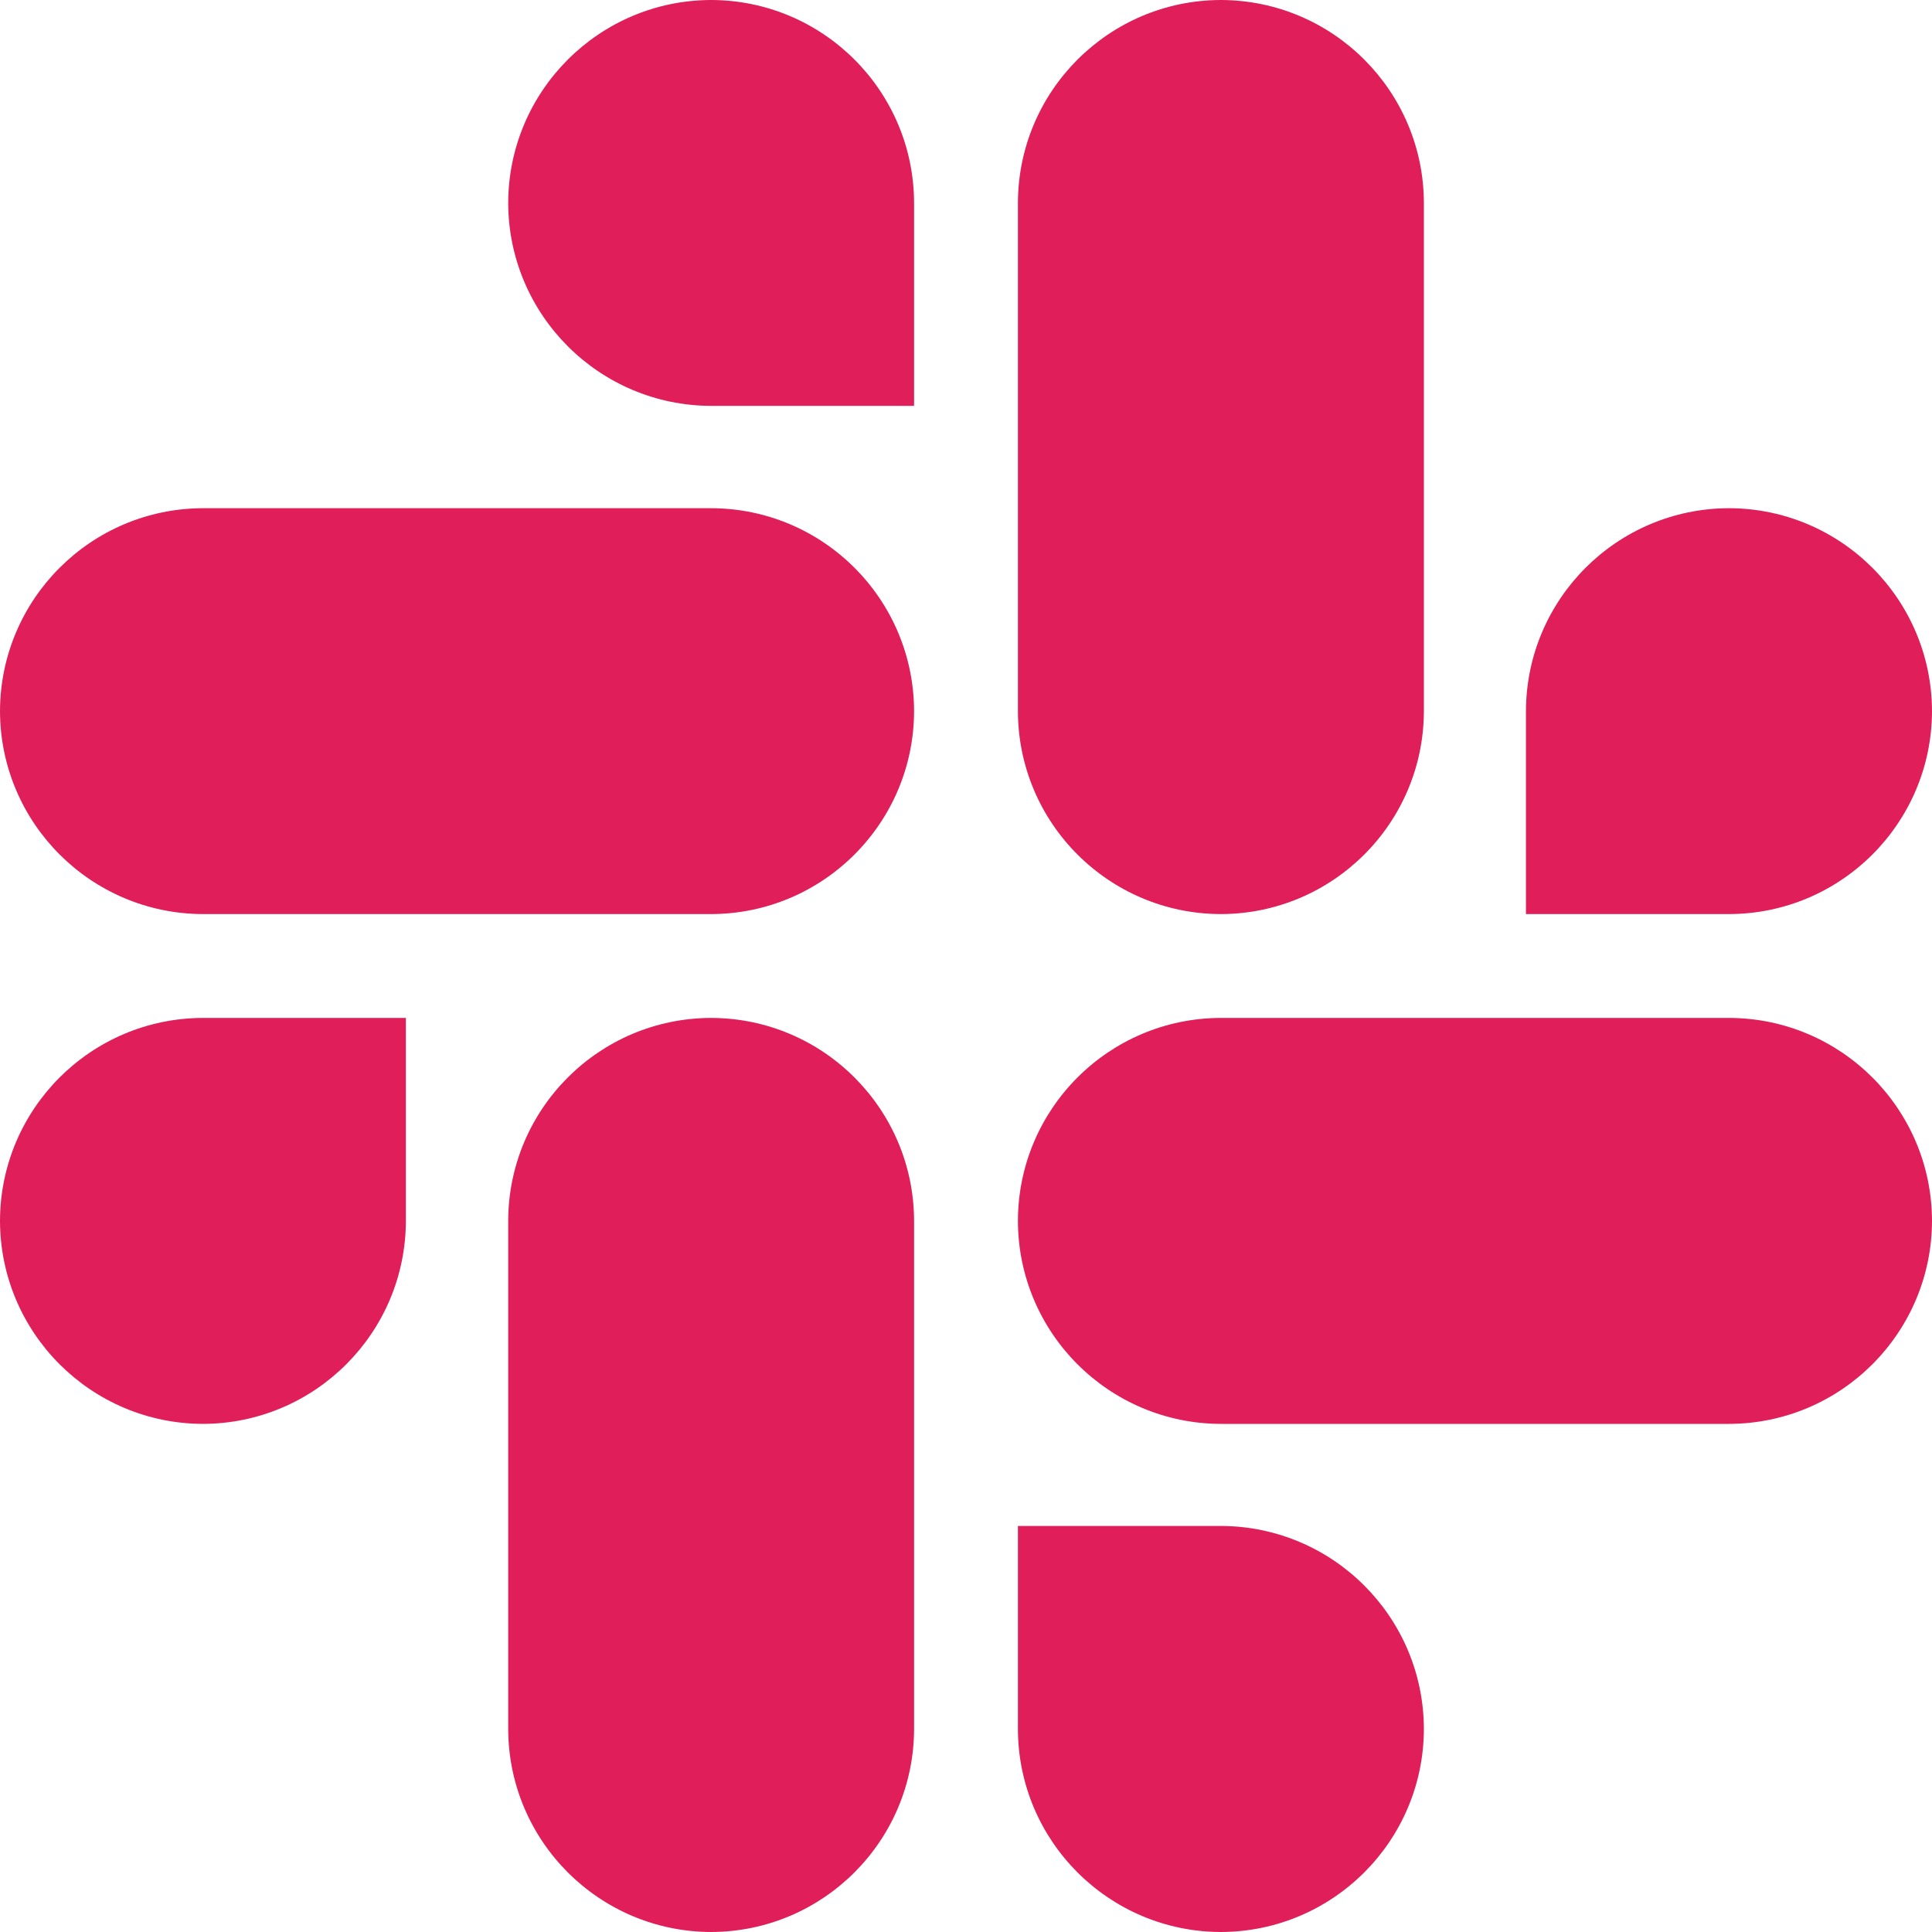
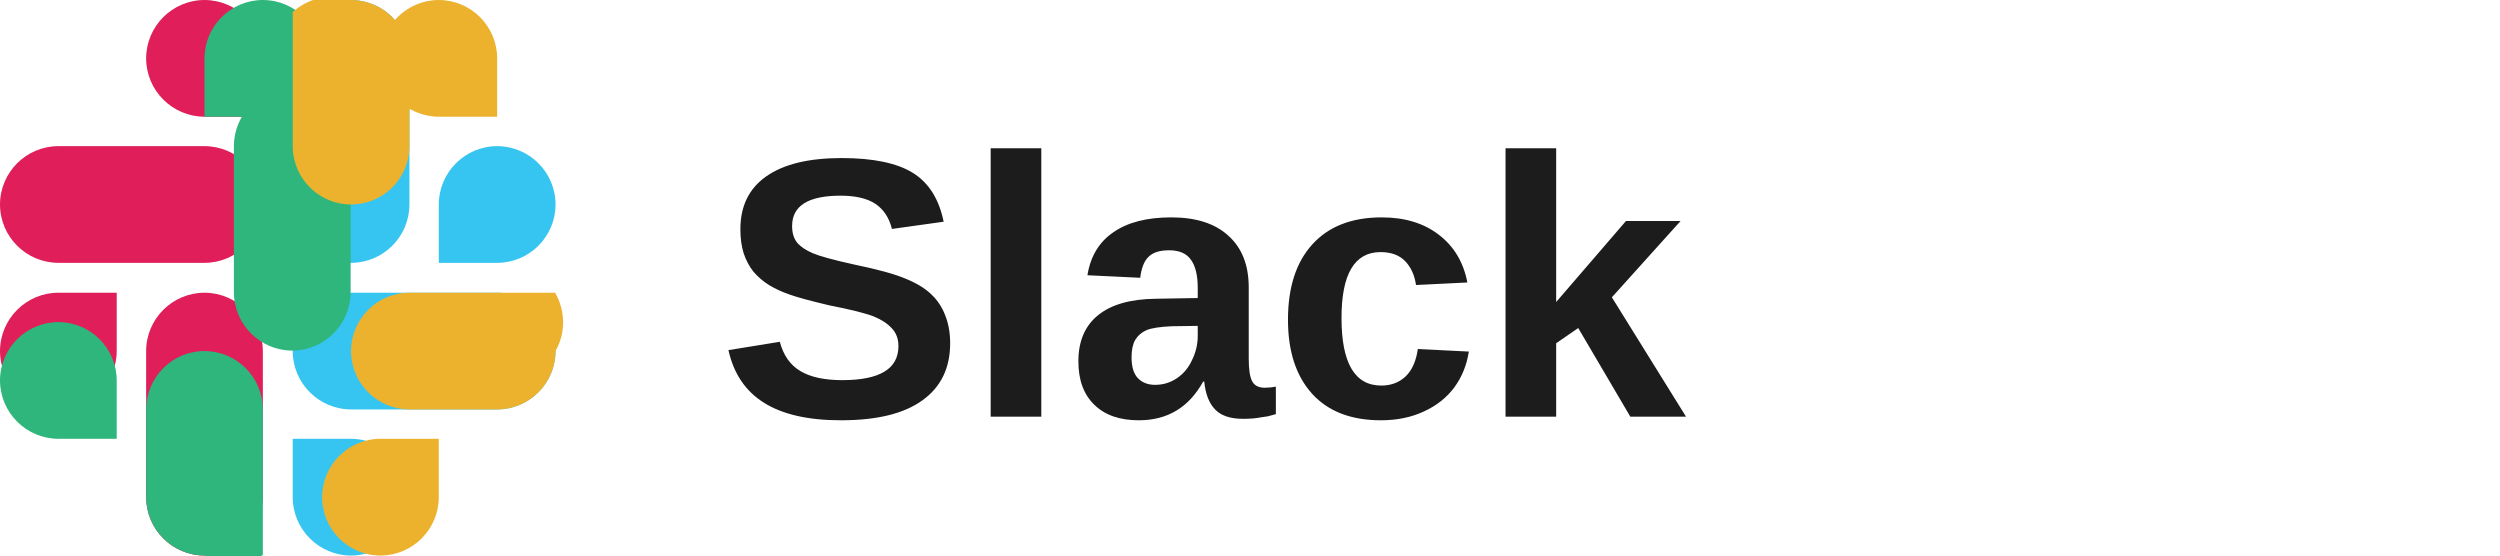
- <svg xmlns="http://www.w3.org/2000/svg" viewBox="0 0 24 24">
-   <path fill="#E01E5A" d="M5.042 15.165a2.528 2.528 0 01-2.52 2.523A2.528 2.528 0 010 15.165a2.527 2.527 0 012.522-2.52h2.52v2.52zm1.271 0a2.527 2.527 0 012.521-2.52 2.527 2.527 0 012.521 2.52v6.313A2.528 2.528 0 018.834 24a2.528 2.528 0 01-2.521-2.522v-6.313zM8.834 5.042a2.528 2.528 0 01-2.521-2.52A2.528 2.528 0 018.834 0a2.527 2.527 0 012.521 2.522v2.52H8.834zm0 1.271a2.527 2.527 0 012.521 2.521 2.527 2.527 0 01-2.521 2.521H2.522A2.528 2.528 0 010 8.834a2.528 2.528 0 012.522-2.521h6.312zm10.122 2.521a2.528 2.528 0 012.522-2.521A2.528 2.528 0 0124 8.834a2.527 2.527 0 01-2.522 2.521h-2.522V8.834zm-1.268 0a2.527 2.527 0 01-2.523 2.521 2.526 2.526 0 01-2.52-2.521V2.522A2.527 2.527 0 0115.165 0a2.528 2.528 0 012.523 2.522v6.312zm-2.523 10.122a2.528 2.528 0 012.523 2.522A2.528 2.528 0 0115.165 24a2.527 2.527 0 01-2.52-2.522v-2.522h2.52zm0-1.268a2.527 2.527 0 01-2.52-2.523 2.526 2.526 0 012.52-2.52h6.313A2.527 2.527 0 0124 15.165a2.528 2.528 0 01-2.522 2.523h-6.313z" />
+ <svg xmlns="http://www.w3.org/2000/svg" viewBox="0 0 108 24">
+   <path fill="#E01E5A" d="M5.042 15.165a2.528 2.528 0 01-2.52 2.523A2.528 2.528 0 010 15.165a2.527 2.527 0 012.522-2.52h2.52v2.52zm1.271 0a2.527 2.527 0 012.521-2.52 2.527 2.527 0 012.521 2.52v6.313A2.528 2.528 0 018.834 24a2.528 2.528 0 01-2.521-2.522v-6.313z" />
+   <path fill="#E01E5A" d="M8.834 5.042a2.528 2.528 0 01-2.521-2.52A2.528 2.528 0 018.834 0a2.527 2.527 0 012.521 2.522v2.52H8.834zm0 1.271a2.527 2.527 0 012.521 2.521 2.527 2.527 0 01-2.521 2.521H2.522A2.528 2.528 0 010 8.834a2.528 2.528 0 012.522-2.521h6.312z" />
+   <path fill="#36C5F0" d="M18.956 8.834a2.528 2.528 0 012.522-2.521A2.528 2.528 0 0124 8.834a2.527 2.527 0 01-2.522 2.521h-2.522V8.834zm-1.268 0a2.527 2.527 0 01-2.523 2.521 2.526 2.526 0 01-2.52-2.521V2.522A2.527 2.527 0 0115.165 0a2.528 2.528 0 012.523 2.522v6.312z" />
+   <path fill="#36C5F0" d="M15.165 18.956a2.528 2.528 0 012.523 2.522A2.528 2.528 0 0115.165 24a2.527 2.527 0 01-2.52-2.522v-2.522h2.52zm0-1.268a2.527 2.527 0 01-2.52-2.523 2.526 2.526 0 012.52-2.52h6.313A2.527 2.527 0 0124 15.165a2.528 2.528 0 01-2.522 2.523h-6.313z" />
+   <path fill="#2EB67D" d="M5.042 18.956H2.522A2.528 2.528 0 010 16.434a2.527 2.527 0 012.522-2.52 2.527 2.527 0 012.52 2.52v2.522zm1.271-1.268a2.527 2.527 0 012.521-2.523 2.527 2.527 0 012.521 2.523v6.29A2.528 2.528 0 018.834 24a2.528 2.528 0 01-2.521-2.5v-3.812z" />
+   <path fill="#2EB67D" d="M8.834 5.042V2.522A2.528 2.528 0 0111.356 0a2.527 2.527 0 012.52 2.522 2.527 2.527 0 01-2.52 2.52H8.834zm1.27 1.271a2.527 2.527 0 012.523-2.521 2.526 2.526 0 012.52 2.521v6.312a2.527 2.527 0 01-2.52 2.521 2.528 2.528 0 01-2.523-2.521V6.313z" />
+   <path fill="#ECB22E" d="M18.956 5.042a2.528 2.528 0 01-2.522-2.52A2.528 2.528 0 0118.956 0a2.527 2.527 0 012.522 2.522v2.52h-2.522zm-1.268 1.271a2.527 2.527 0 01-2.523 2.521 2.526 2.526 0 01-2.52-2.521V.522A2.527 2.527 0 0115.165 0a2.528 2.528 0 012.523 2.522v3.791z" />
+   <path fill="#ECB22E" d="M18.956 18.956v2.522A2.528 2.528 0 0116.434 24a2.527 2.527 0 01-2.52-2.522 2.527 2.527 0 012.52-2.522h2.522zm-1.268-1.268a2.527 2.527 0 01-2.523-2.523 2.526 2.526 0 012.523-2.52h6.29A2.527 2.527 0 0124 15.165a2.528 2.528 0 01-2.5 2.523h-3.812z" />
+   <text x="31" y="18" font-size="16" font-weight="700" font-family="'Helvetica Neue',Arial,sans-serif" fill="#1D1C1D">Slack</text>
</svg>
